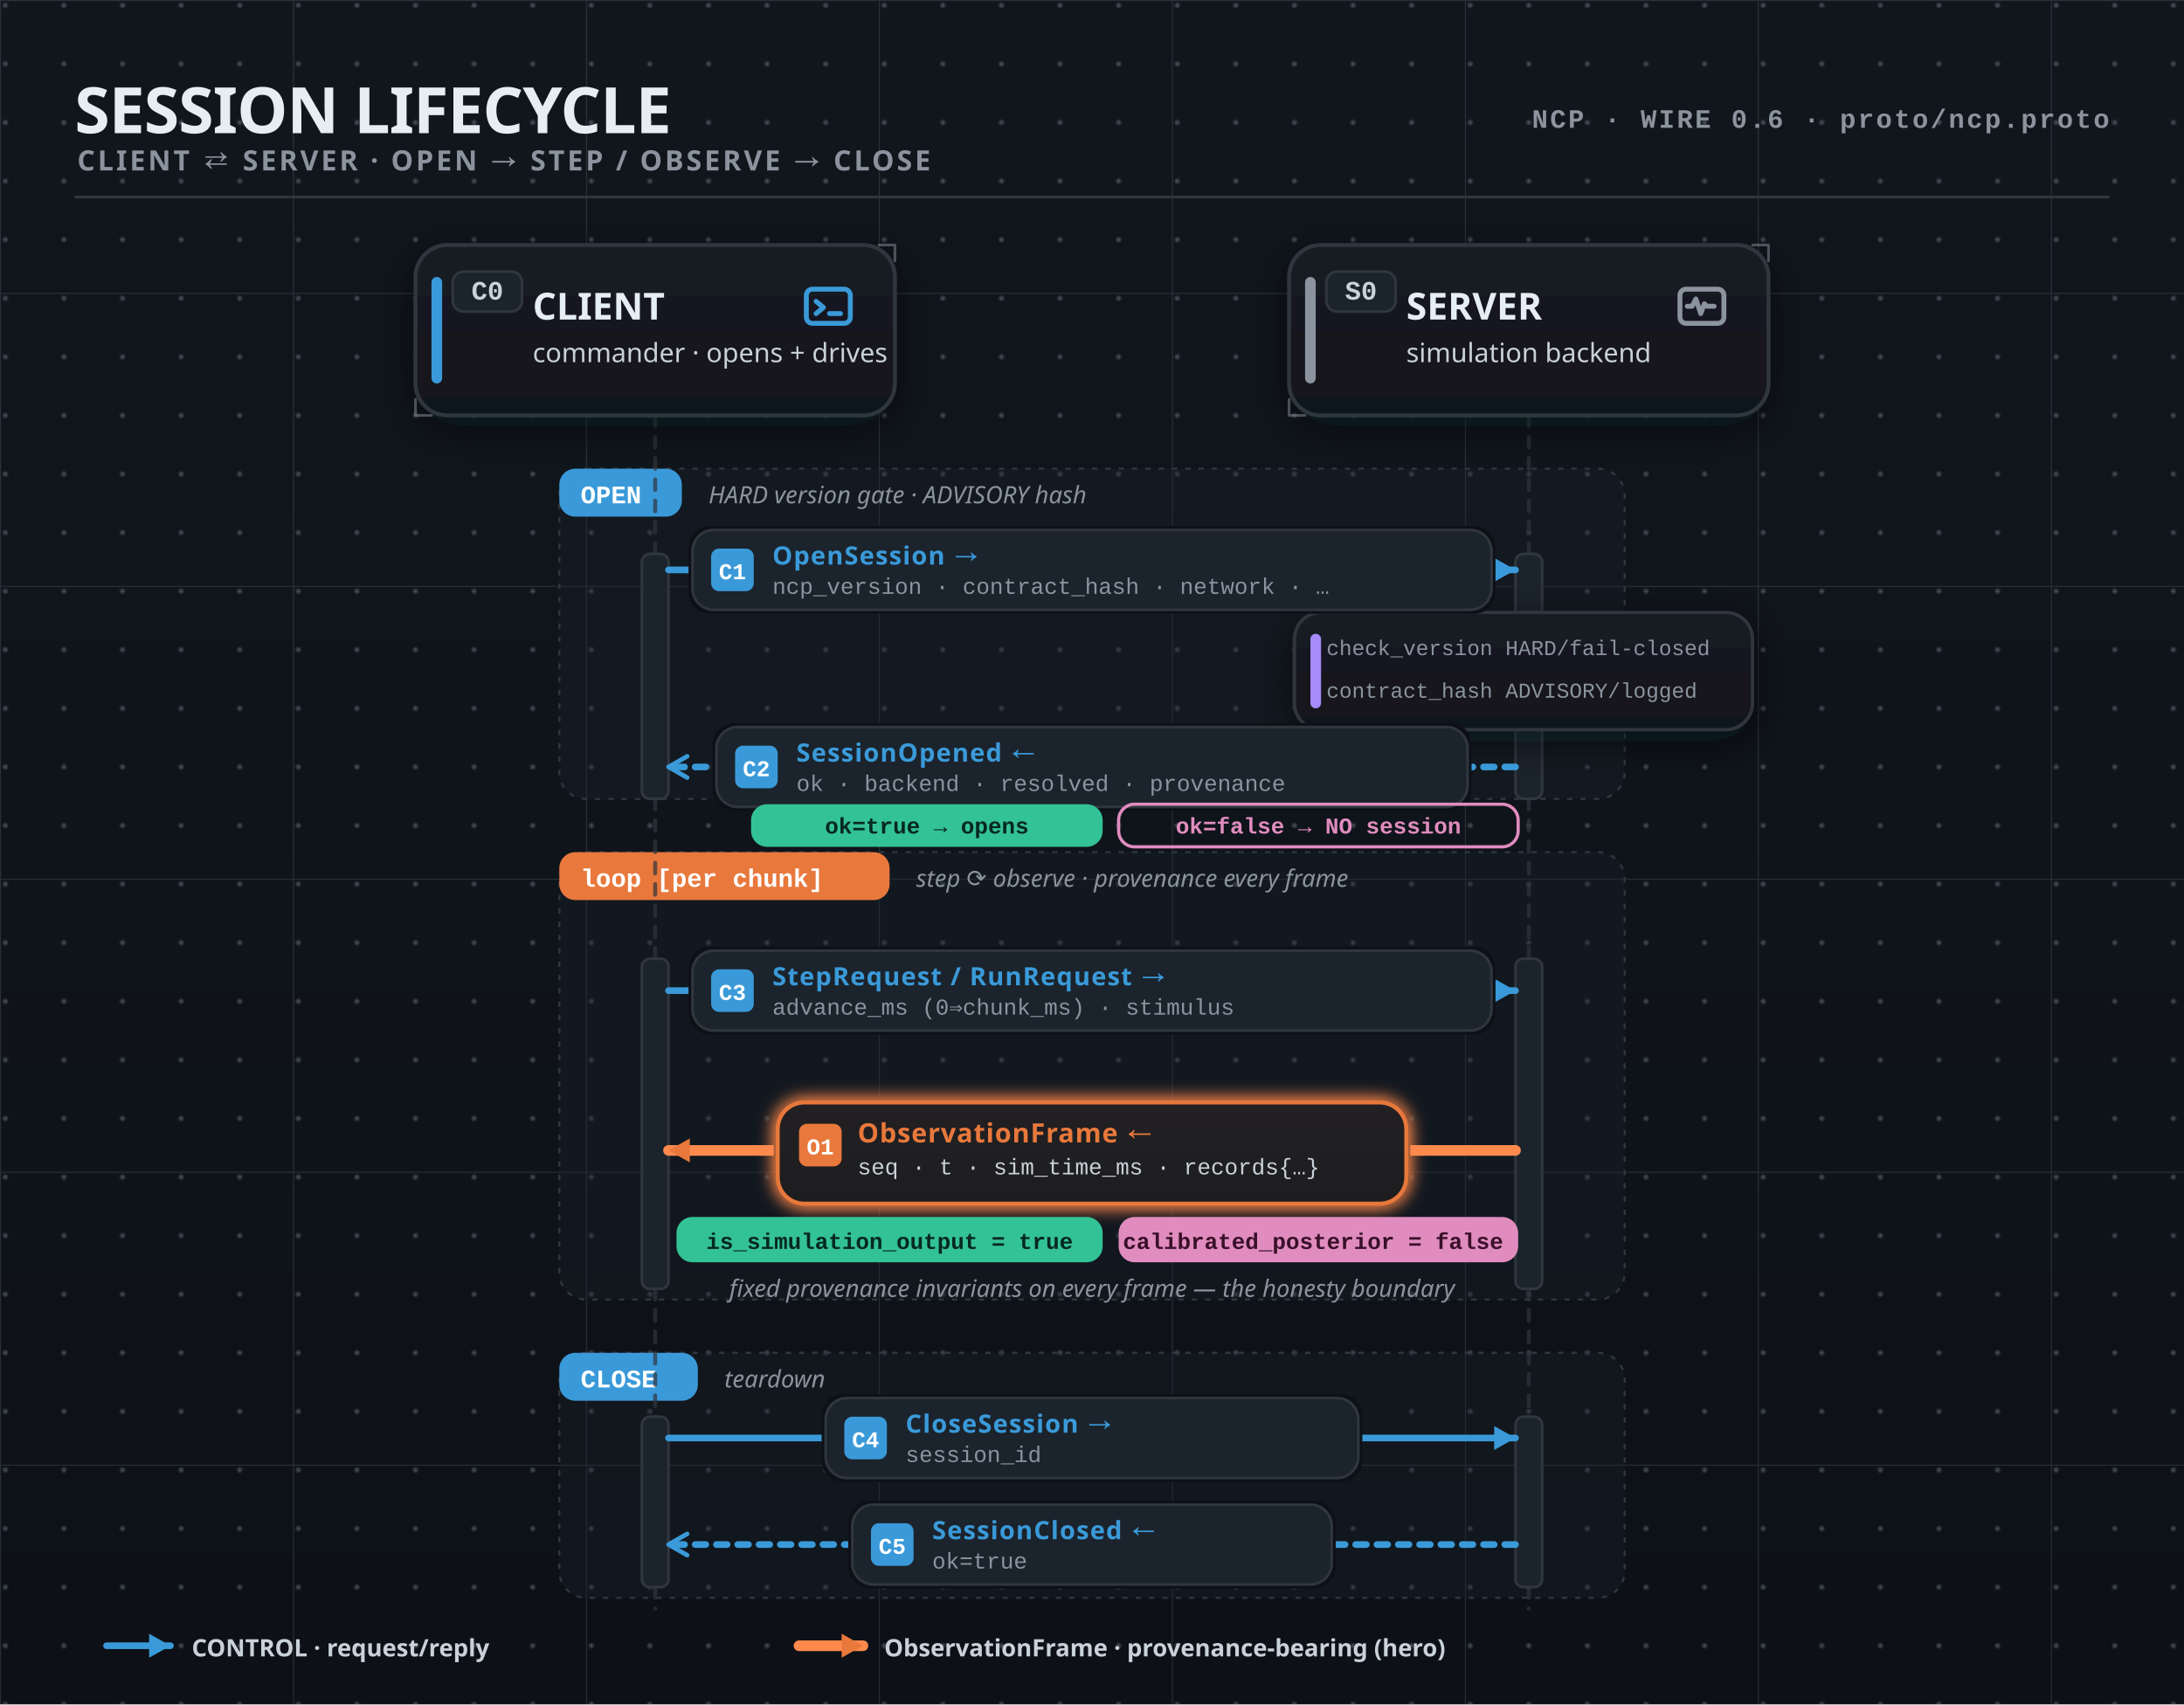
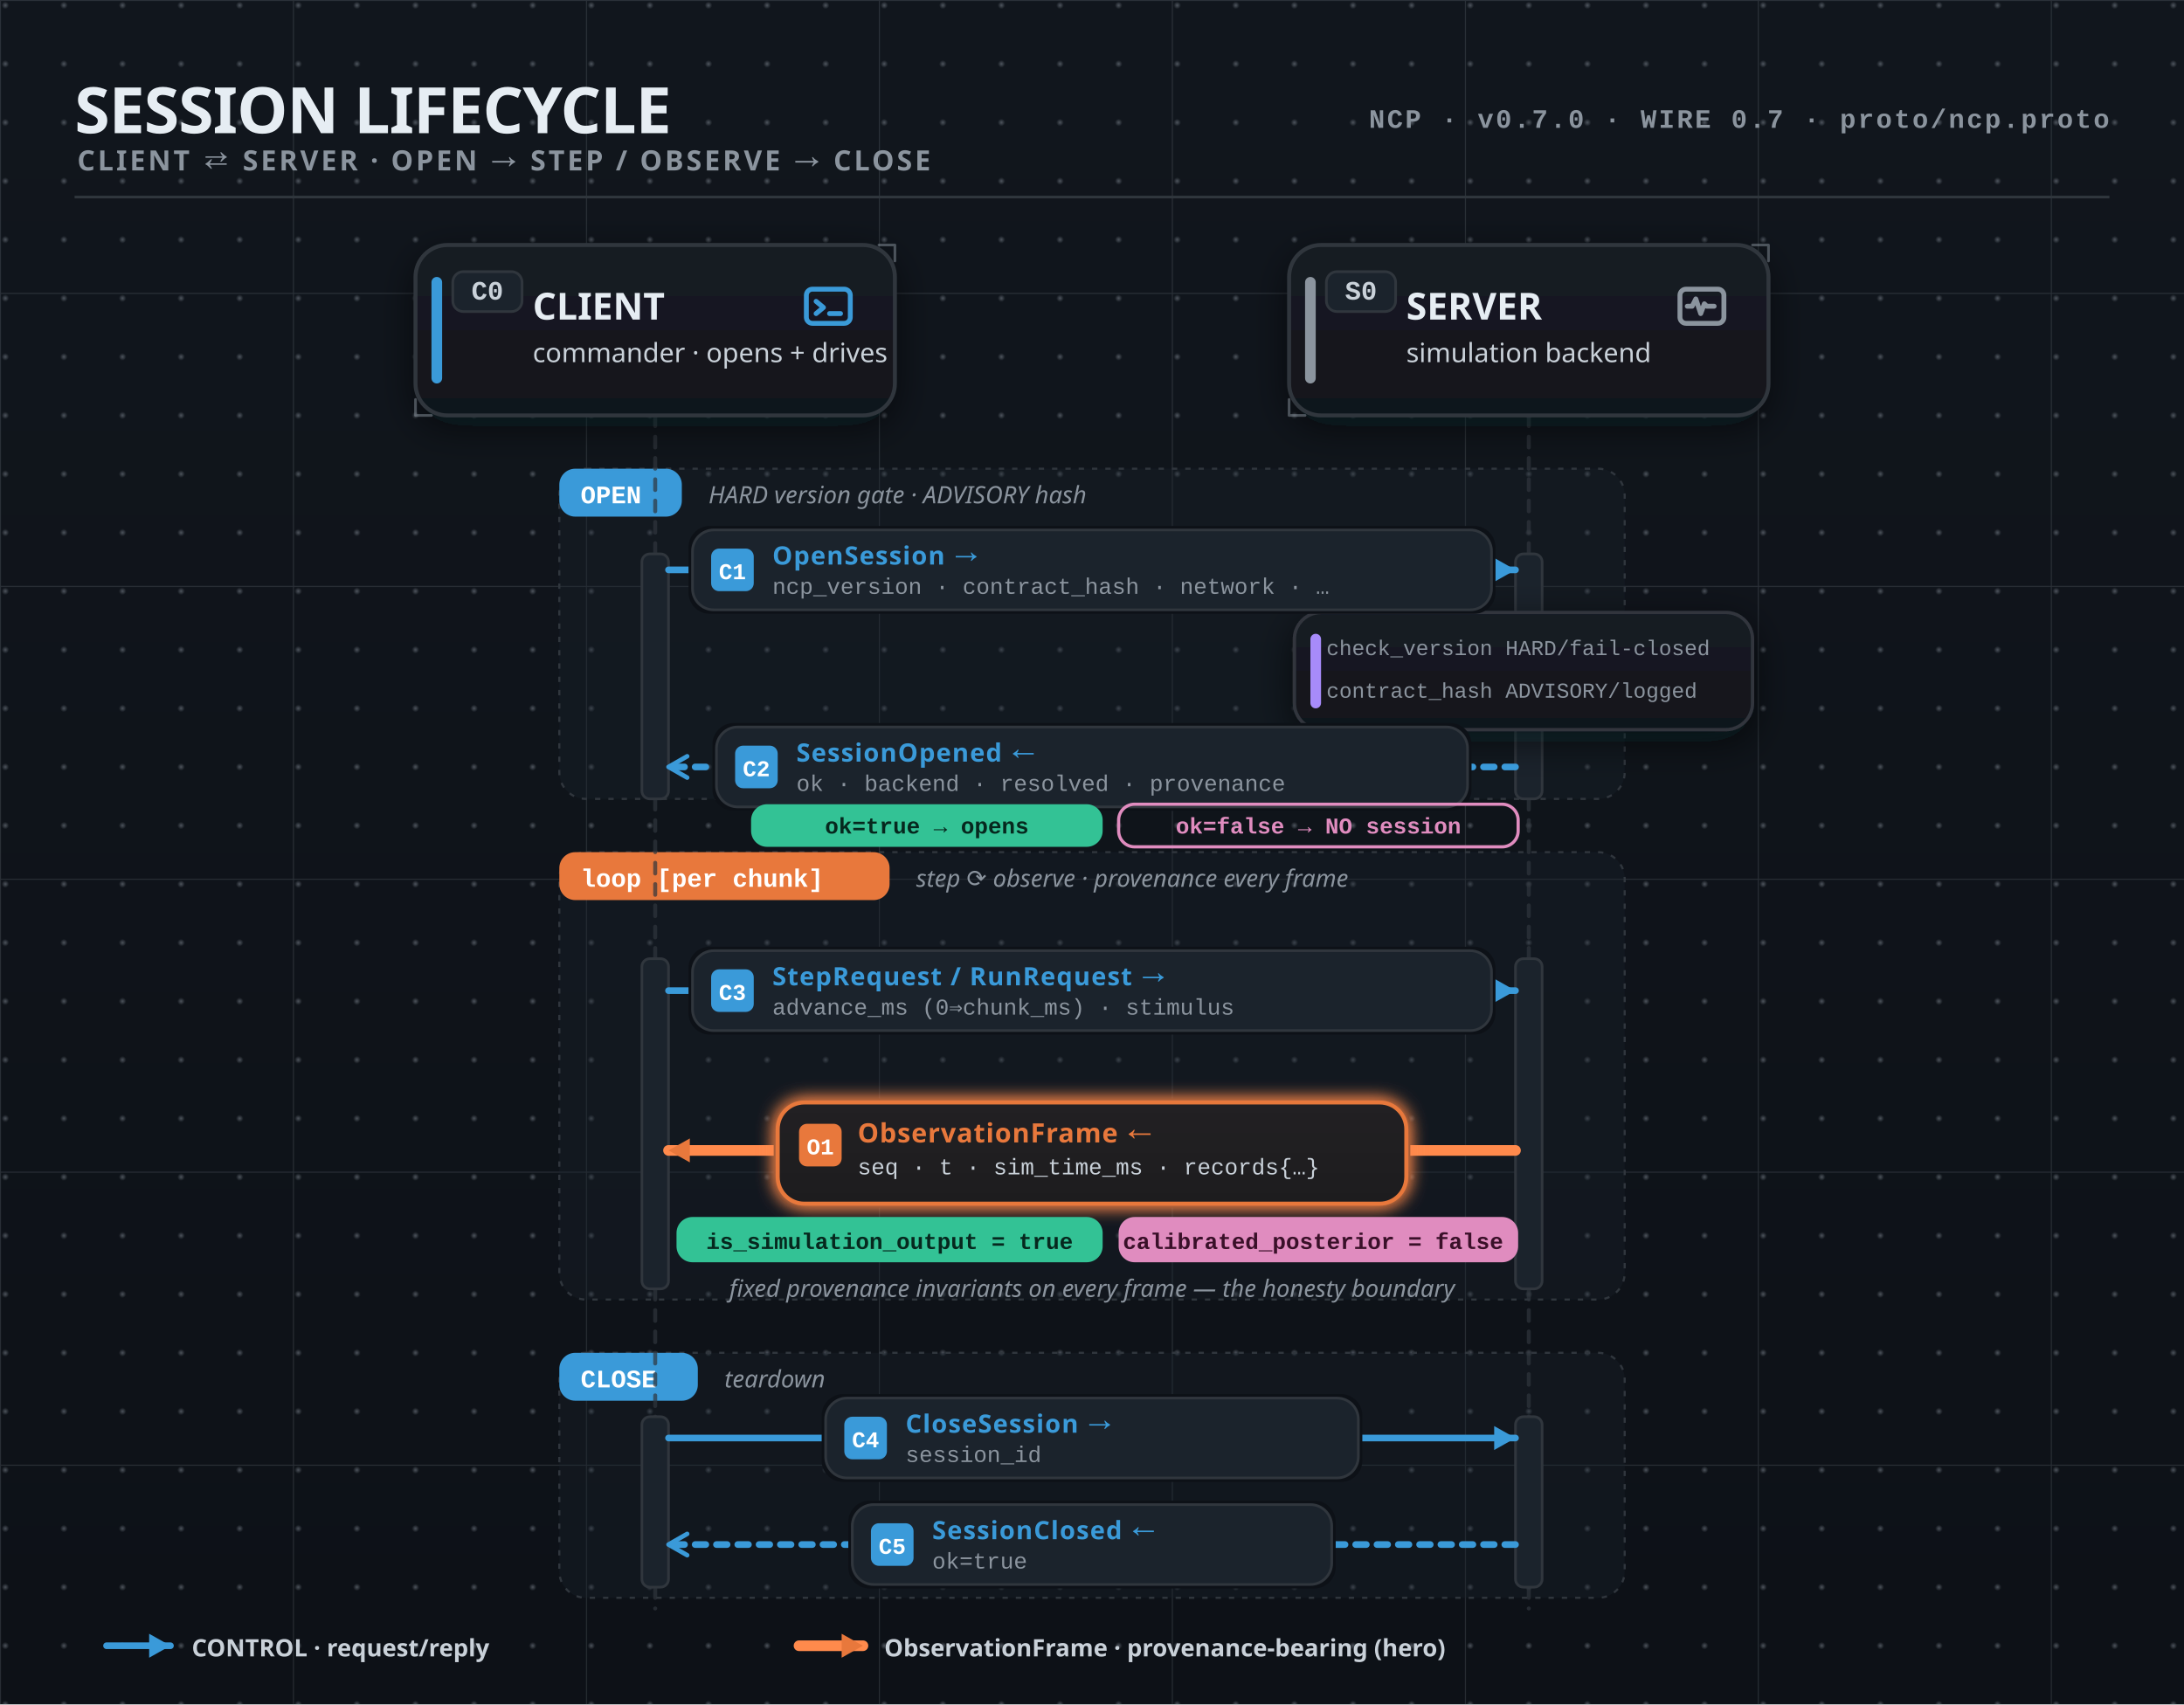
<svg xmlns="http://www.w3.org/2000/svg" width="820" height="640" viewBox="0 0 820 640" font-family="-apple-system, BlinkMacSystemFont, 'Segoe UI', 'Noto Sans', Helvetica, Arial, sans-serif" role="img">
  <defs>
    <linearGradient id="pageBg" x1="0" y1="0" x2="0" y2="1">
      <stop offset="0" stop-color="#11161d" />
      <stop offset="1" stop-color="#0d1117" />
    </linearGradient>
    <linearGradient id="surface" x1="0" y1="0" x2="0" y2="1">
      <stop offset="0" stop-color="#161b22" />
      <stop offset="1" stop-color="#11161d" />
    </linearGradient>
    <linearGradient id="busAction" x1="0" y1="0" x2="1" y2="0">
      <stop offset="0" stop-color="#e8783c" stop-opacity="0.85" />
      <stop offset="0.5" stop-color="#ff8a4c" stop-opacity="1" />
      <stop offset="1" stop-color="#e8783c" stop-opacity="0.85" />
    </linearGradient>
    <linearGradient id="contractHero" x1="0" y1="0" x2="1" y2="1">
      <stop offset="0" stop-color="#a78bfa" />
      <stop offset="1" stop-color="#7c3aed" />
    </linearGradient>
    <radialGradient id="gridDot" cx="0.5" cy="0.5" r="0.5">
      <stop offset="0" stop-color="#8b949e" stop-opacity="0.5" />
      <stop offset="1" stop-color="#8b949e" stop-opacity="0" />
    </radialGradient>
    <pattern id="grid" width="22" height="22" patternUnits="userSpaceOnUse">
      <circle cx="2" cy="2" r="1.4" fill="url(#gridDot)" />
    </pattern>
    <pattern id="gridMajor" width="110" height="110" patternUnits="userSpaceOnUse">
      <path d="M110 0H0V110" fill="none" stroke="#8b949e" stroke-width="0.75" stroke-opacity="0.22" />
    </pattern>
    <filter id="soft" x="-40%" y="-40%" width="180%" height="180%" color-interpolation-filters="sRGB">
      <feDropShadow dx="0" dy="4" stdDeviation="7" flood-color="#05070b" flood-opacity="0.6" />
    </filter>
    <filter id="halo" x="-60%" y="-60%" width="220%" height="220%" color-interpolation-filters="sRGB">
      <feGaussianBlur stdDeviation="3" />
    </filter>
    <filter id="glow" x="-90%" y="-90%" width="280%" height="280%" color-interpolation-filters="sRGB">
      <feGaussianBlur in="SourceGraphic" stdDeviation="3.4" result="b" />
      <feFlood flood-color="#ff8a4c" flood-opacity="0.9" />
      <feComposite in2="b" operator="in" result="g" />
      <feMerge>
        <feMergeNode in="g" />
        <feMergeNode in="g" />
        <feMergeNode in="SourceGraphic" />
      </feMerge>
    </filter>
    <marker id="arrowAction" markerUnits="userSpaceOnUse" markerWidth="12" markerHeight="12" refX="9" refY="5.5" orient="auto">
      <path d="M1,1 L9,5.5 L1,10 Z" fill="#e8783c" />
    </marker>
    <marker id="arrowControl" markerUnits="userSpaceOnUse" markerWidth="12" markerHeight="12" refX="9" refY="5.5" orient="auto">
      <path d="M1,1 L9,5.5 L1,10 Z" fill="#3a9ad9" />
    </marker>
    <marker id="replyControl" markerUnits="userSpaceOnUse" markerWidth="12" markerHeight="12" refX="9" refY="5.5" orient="auto">
      <path d="M2,1.5 L9,5.5 L2,9.5" fill="none" stroke="#3a9ad9" stroke-width="1.7" stroke-linecap="round" stroke-linejoin="round" />
    </marker>
    <marker id="arrowPercep" markerUnits="userSpaceOnUse" markerWidth="12" markerHeight="12" refX="9" refY="5.5" orient="auto">
      <path d="M1,1 L9,5.5 L1,10 Z" fill="#56b4e9" />
    </marker>
    <marker id="tapObserve" markerUnits="userSpaceOnUse" markerWidth="10" markerHeight="10" refX="5" refY="5" orient="auto">
      <circle cx="5" cy="5" r="3.2" fill="none" stroke="#8b949e" stroke-width="1.5" />
    </marker>
    <marker id="arrowContract" markerUnits="userSpaceOnUse" markerWidth="12" markerHeight="12" refX="9" refY="5.5" orient="auto">
      <path d="M1,1 L9,5.5 L1,10 Z" fill="#a78bfa" />
    </marker>
    <marker id="submoduleArrow" markerUnits="userSpaceOnUse" markerWidth="12" markerHeight="12" refX="9" refY="5.5" orient="auto">
      <path d="M2,1.5 L9,5.5 L2,9.5" fill="none" stroke="#8b949e" stroke-width="1.7" stroke-linecap="round" stroke-linejoin="round" />
    </marker>
    <marker id="arrowActive" markerUnits="userSpaceOnUse" markerWidth="12" markerHeight="12" refX="9" refY="5.5" orient="auto">
      <path d="M1,1 L9,5.5 L1,10 Z" fill="#33c295" />
    </marker>
    <marker id="arrowEstop" markerUnits="userSpaceOnUse" markerWidth="12" markerHeight="12" refX="9" refY="5.5" orient="auto">
      <path d="M1,1 L9,5.5 L1,10 Z" fill="#e8783c" stroke="#ffd9c2" stroke-width="0.6" />
    </marker>
    <marker id="arrowHold" markerUnits="userSpaceOnUse" markerWidth="12" markerHeight="12" refX="9" refY="5.5" orient="auto">
      <path d="M1,1 L9,5.5 L1,10 Z" fill="#f0b429" />
    </marker>
    <marker id="arrowMut" markerUnits="userSpaceOnUse" markerWidth="12" markerHeight="12" refX="9" refY="5.5" orient="auto">
      <path d="M1,1 L9,5.5 L1,10 Z" fill="#8b949e" />
    </marker>
    <marker id="arrowConfig" markerUnits="userSpaceOnUse" markerWidth="12" markerHeight="12" refX="9" refY="5.5" orient="auto">
      <path d="M1,1 L9,5.5 L1,10 Z" fill="#e08cbf" />
    </marker>
    <filter id="glowContract" x="-90%" y="-90%" width="280%" height="280%" color-interpolation-filters="sRGB">
      <feGaussianBlur in="SourceGraphic" stdDeviation="3.4" result="b" />
      <feFlood flood-color="#a78bfa" flood-opacity="0.9" />
      <feComposite in2="b" operator="in" result="g" />
      <feMerge>
        <feMergeNode in="g" />
        <feMergeNode in="g" />
        <feMergeNode in="SourceGraphic" />
      </feMerge>
    </filter>
    <filter id="glowActive" x="-90%" y="-90%" width="280%" height="280%" color-interpolation-filters="sRGB">
      <feGaussianBlur in="SourceGraphic" stdDeviation="3.4" result="b" />
      <feFlood flood-color="#33c295" flood-opacity="0.9" />
      <feComposite in2="b" operator="in" result="g" />
      <feMerge>
        <feMergeNode in="g" />
        <feMergeNode in="g" />
        <feMergeNode in="SourceGraphic" />
      </feMerge>
    </filter>
  </defs>
  <rect x="0" y="0" width="820" height="640" rx="0" fill="url(#pageBg)" />
  <rect x="0" y="0" width="820" height="640" rx="0" fill="url(#gridMajor)" />
  <rect x="0" y="0" width="820" height="640" rx="0" fill="url(#grid)" />
  <text x="28" y="50" font-family="-apple-system, BlinkMacSystemFont, 'Segoe UI', 'Noto Sans', Helvetica, Arial, sans-serif" font-size="24" font-weight="800" font-style="normal" fill="#e6edf3" text-anchor="start" letter-spacing="-0.3" text-rendering="geometricPrecision">SESSION LIFECYCLE</text>
  <text x="29" y="64" font-family="-apple-system, BlinkMacSystemFont, 'Segoe UI', 'Noto Sans', Helvetica, Arial, sans-serif" font-size="10.5" font-weight="600" font-style="normal" fill="#8b949e" text-anchor="start" letter-spacing="1.0" text-rendering="geometricPrecision">CLIENT ⇄ SERVER  ·  OPEN → STEP / OBSERVE → CLOSE</text>
  <line x1="28" y1="74" x2="792" y2="74" stroke="#30363d" stroke-width="1" stroke-linecap="butt" />
-   <text x="792" y="48" font-family="ui-monospace, SFMono-Regular, 'SF Mono', Menlo, Consolas, 'Liberation Mono', monospace" font-size="10" font-weight="600" font-style="normal" fill="#8b949e" text-anchor="end" letter-spacing="0.8" text-rendering="geometricPrecision">NCP · WIRE 0.6 · proto/ncp.proto</text>
+   <text x="792" y="48" font-family="ui-monospace, SFMono-Regular, 'SF Mono', Menlo, Consolas, 'Liberation Mono', monospace" font-size="10" font-weight="600" font-style="normal" fill="#8b949e" text-anchor="end" letter-spacing="0.8" text-rendering="geometricPrecision">NCP · v0.7.0 · WIRE 0.7 · proto/ncp.proto</text>
  <rect x="210" y="176" width="400" height="124" rx="10" fill="#1b232c" stroke="#30363d" stroke-width="0.8" stroke-dasharray="2 3" fill-opacity="0.32" />
  <rect x="210" y="176" width="46.0" height="18" rx="6" fill="#3a9ad9" />
  <text x="218" y="189" font-family="ui-monospace, SFMono-Regular, 'SF Mono', Menlo, Consolas, 'Liberation Mono', monospace" font-size="9.5" font-weight="700" font-style="normal" fill="#ffffff" text-anchor="start" text-rendering="geometricPrecision">OPEN</text>
  <text x="266.0" y="189" font-family="-apple-system, BlinkMacSystemFont, 'Segoe UI', 'Noto Sans', Helvetica, Arial, sans-serif" font-size="9" font-weight="500" font-style="italic" fill="#8b949e" text-anchor="start" text-rendering="geometricPrecision">HARD version gate · ADVISORY hash</text>
  <rect x="210" y="320" width="400" height="168" rx="10" fill="#1b232c" stroke="#30363d" stroke-width="0.8" stroke-dasharray="2 3" fill-opacity="0.32" />
  <rect x="210" y="320" width="124.0" height="18" rx="6" fill="#e8783c" />
  <text x="218" y="333" font-family="ui-monospace, SFMono-Regular, 'SF Mono', Menlo, Consolas, 'Liberation Mono', monospace" font-size="9.5" font-weight="700" font-style="normal" fill="#ffffff" text-anchor="start" text-rendering="geometricPrecision">loop  [per chunk]</text>
  <text x="344.0" y="333" font-family="-apple-system, BlinkMacSystemFont, 'Segoe UI', 'Noto Sans', Helvetica, Arial, sans-serif" font-size="9" font-weight="500" font-style="italic" fill="#8b949e" text-anchor="start" text-rendering="geometricPrecision">step ⟳ observe · provenance every frame</text>
  <rect x="210" y="508" width="400" height="92" rx="10" fill="#1b232c" stroke="#30363d" stroke-width="0.8" stroke-dasharray="2 3" fill-opacity="0.32" />
  <rect x="210" y="508" width="52.0" height="18" rx="6" fill="#3a9ad9" />
  <text x="218" y="521" font-family="ui-monospace, SFMono-Regular, 'SF Mono', Menlo, Consolas, 'Liberation Mono', monospace" font-size="9.5" font-weight="700" font-style="normal" fill="#ffffff" text-anchor="start" text-rendering="geometricPrecision">CLOSE</text>
  <text x="272.0" y="521" font-family="-apple-system, BlinkMacSystemFont, 'Segoe UI', 'Noto Sans', Helvetica, Arial, sans-serif" font-size="9" font-weight="500" font-style="italic" fill="#8b949e" text-anchor="start" text-rendering="geometricPrecision">teardown</text>
  <line x1="246" y1="156" x2="246" y2="604" stroke="#30363d" stroke-width="1.5" stroke-linecap="round" stroke-dasharray="4 4" stroke-opacity="0.7" />
  <line x1="574" y1="156" x2="574" y2="604" stroke="#30363d" stroke-width="1.5" stroke-linecap="round" stroke-dasharray="4 4" stroke-opacity="0.7" />
  <rect x="241" y="208" width="10" height="92" rx="3" fill="#1b232c" stroke="#30363d" stroke-width="1" />
  <rect x="569" y="208" width="10" height="92" rx="3" fill="#1b232c" stroke="#30363d" stroke-width="1" />
  <rect x="241" y="360" width="10" height="124" rx="3" fill="#1b232c" stroke="#30363d" stroke-width="1" />
  <rect x="569" y="360" width="10" height="124" rx="3" fill="#1b232c" stroke="#30363d" stroke-width="1" />
  <rect x="241" y="532" width="10" height="64" rx="3" fill="#1b232c" stroke="#30363d" stroke-width="1" />
  <rect x="569" y="532" width="10" height="64" rx="3" fill="#1b232c" stroke="#30363d" stroke-width="1" />
  <rect x="156" y="92" width="180" height="64" rx="12" fill="url(#surface)" filter="url(#soft)" />
  <rect x="156" y="92" width="180" height="64" rx="12" fill="none" stroke="#30363d" stroke-width="1.5" />
  <rect x="162" y="104" width="4" height="40" rx="2" fill="#3a9ad9" />
  <path d="M330,92 L336,92 L336,98" fill="none" stroke="#8b949e" stroke-width="1" stroke-linecap="round" stroke-linejoin="round" stroke-opacity="0.5" />
  <path d="M156,150 L156,156 L162,156" fill="none" stroke="#8b949e" stroke-width="1" stroke-linecap="round" stroke-linejoin="round" stroke-opacity="0.5" />
  <rect x="170" y="102" width="26" height="15" rx="4" fill="#1b232c" stroke="#30363d" stroke-width="1" />
  <text x="183" y="112.5" font-family="ui-monospace, SFMono-Regular, 'SF Mono', Menlo, Consolas, 'Liberation Mono', monospace" font-size="10" font-weight="700" font-style="normal" fill="#c9d1d9" text-anchor="middle" text-rendering="geometricPrecision">C0</text>
  <g transform="translate(300,104) scale(0.9167)" fill="none" stroke="#3a9ad9" stroke-width="2" stroke-linecap="round" stroke-linejoin="round">
    <rect x="3" y="5" width="18" height="14" rx="2.5" />
    <path d="M7 10l3 2.5-3 2.5" />
    <path d="M12.5 15h4.5" />
  </g>
  <text x="200" y="120" font-family="-apple-system, BlinkMacSystemFont, 'Segoe UI', 'Noto Sans', Helvetica, Arial, sans-serif" font-size="14" font-weight="700" font-style="normal" fill="#e6edf3" text-anchor="start" text-rendering="geometricPrecision">CLIENT</text>
  <text x="200" y="136" font-family="-apple-system, BlinkMacSystemFont, 'Segoe UI', 'Noto Sans', Helvetica, Arial, sans-serif" font-size="10" font-weight="500" font-style="normal" fill="#c9d1d9" text-anchor="start" text-rendering="geometricPrecision">commander · opens + drives</text>
  <rect x="484" y="92" width="180" height="64" rx="12" fill="url(#surface)" filter="url(#soft)" />
  <rect x="484" y="92" width="180" height="64" rx="12" fill="none" stroke="#30363d" stroke-width="1.5" />
  <rect x="490" y="104" width="4" height="40" rx="2" fill="#8b949e" />
  <path d="M658,92 L664,92 L664,98" fill="none" stroke="#8b949e" stroke-width="1" stroke-linecap="round" stroke-linejoin="round" stroke-opacity="0.5" />
  <path d="M484,150 L484,156 L490,156" fill="none" stroke="#8b949e" stroke-width="1" stroke-linecap="round" stroke-linejoin="round" stroke-opacity="0.5" />
  <rect x="498" y="102" width="26" height="15" rx="4" fill="#1b232c" stroke="#30363d" stroke-width="1" />
  <text x="511" y="112.5" font-family="ui-monospace, SFMono-Regular, 'SF Mono', Menlo, Consolas, 'Liberation Mono', monospace" font-size="10" font-weight="700" font-style="normal" fill="#c9d1d9" text-anchor="middle" text-rendering="geometricPrecision">S0</text>
  <g transform="translate(628,104) scale(0.9167)" fill="none" stroke="#8b949e" stroke-width="2" stroke-linecap="round" stroke-linejoin="round">
    <rect x="3" y="5" width="18" height="14" rx="2.5" />
    <path d="M6 12h2l1.5-3 2 6 1.5-4 1 1h3" />
  </g>
  <text x="528" y="120" font-family="-apple-system, BlinkMacSystemFont, 'Segoe UI', 'Noto Sans', Helvetica, Arial, sans-serif" font-size="14" font-weight="700" font-style="normal" fill="#e6edf3" text-anchor="start" text-rendering="geometricPrecision">SERVER</text>
  <text x="528" y="136" font-family="-apple-system, BlinkMacSystemFont, 'Segoe UI', 'Noto Sans', Helvetica, Arial, sans-serif" font-size="10" font-weight="500" font-style="normal" fill="#c9d1d9" text-anchor="start" text-rendering="geometricPrecision">simulation backend</text>
  <rect x="486" y="230" width="172" height="44" rx="10" fill="url(#surface)" stroke="#30363d" stroke-width="1.25" filter="url(#soft)" />
  <rect x="492" y="238" width="4" height="28" rx="2" fill="#a78bfa" />
  <text x="498" y="246" font-family="ui-monospace, SFMono-Regular, 'SF Mono', Menlo, Consolas, 'Liberation Mono', monospace" font-size="8" font-weight="500" font-style="normal" fill="#8b949e" text-anchor="start" text-rendering="geometricPrecision">check_version  HARD/fail-closed</text>
  <text x="498" y="262" font-family="ui-monospace, SFMono-Regular, 'SF Mono', Menlo, Consolas, 'Liberation Mono', monospace" font-size="8" font-weight="500" font-style="normal" fill="#8b949e" text-anchor="start" text-rendering="geometricPrecision">contract_hash  ADVISORY/logged</text>
  <line x1="251" y1="214" x2="569" y2="214" stroke="#3a9ad9" stroke-width="2.5" stroke-linecap="round" marker-end="url(#arrowControl)" />
  <rect x="258.5" y="197.5" width="303" height="33" rx="8" fill="#0d1117" />
  <rect x="260.0" y="199" width="300" height="30" rx="8" fill="#1b232c" stroke="#30363d" stroke-width="1" />
  <rect x="267.0" y="206" width="16" height="16" rx="3" fill="#3a9ad9" />
  <text x="275.0" y="217.5" font-family="ui-monospace, SFMono-Regular, 'SF Mono', Menlo, Consolas, 'Liberation Mono', monospace" font-size="8.5" font-weight="700" font-style="normal" fill="#ffffff" text-anchor="middle" text-rendering="geometricPrecision">C1</text>
  <text x="290.0" y="212" font-family="-apple-system, BlinkMacSystemFont, 'Segoe UI', 'Noto Sans', Helvetica, Arial, sans-serif" font-size="9.5" font-weight="700" font-style="normal" fill="#3a9ad9" text-anchor="start" letter-spacing="0.4" text-rendering="geometricPrecision">OpenSession  →</text>
  <text x="290.0" y="223" font-family="ui-monospace, SFMono-Regular, 'SF Mono', Menlo, Consolas, 'Liberation Mono', monospace" font-size="8.5" font-weight="500" font-style="normal" fill="#8b949e" text-anchor="start" text-rendering="geometricPrecision">ncp_version · contract_hash · network · …</text>
  <line x1="569" y1="288" x2="251" y2="288" stroke="#3a9ad9" stroke-width="2.5" stroke-linecap="round" stroke-dasharray="4 4" marker-end="url(#replyControl)" />
  <rect x="267.5" y="271.5" width="285" height="33" rx="8" fill="#0d1117" />
  <rect x="269.0" y="273" width="282" height="30" rx="8" fill="#1b232c" stroke="#30363d" stroke-width="1" />
  <rect x="276.0" y="280" width="16" height="16" rx="3" fill="#3a9ad9" />
  <text x="284.0" y="291.5" font-family="ui-monospace, SFMono-Regular, 'SF Mono', Menlo, Consolas, 'Liberation Mono', monospace" font-size="8.5" font-weight="700" font-style="normal" fill="#ffffff" text-anchor="middle" text-rendering="geometricPrecision">C2</text>
  <text x="299.0" y="286" font-family="-apple-system, BlinkMacSystemFont, 'Segoe UI', 'Noto Sans', Helvetica, Arial, sans-serif" font-size="9.5" font-weight="700" font-style="normal" fill="#3a9ad9" text-anchor="start" letter-spacing="0.4" text-rendering="geometricPrecision">SessionOpened  ←</text>
  <text x="299.0" y="297" font-family="ui-monospace, SFMono-Regular, 'SF Mono', Menlo, Consolas, 'Liberation Mono', monospace" font-size="8.5" font-weight="500" font-style="normal" fill="#8b949e" text-anchor="start" text-rendering="geometricPrecision">ok · backend · resolved · provenance</text>
  <rect x="282" y="302" width="132" height="16" rx="6" fill="#33c295" />
  <text x="348" y="313" font-family="ui-monospace, SFMono-Regular, 'SF Mono', Menlo, Consolas, 'Liberation Mono', monospace" font-size="8.5" font-weight="700" font-style="normal" fill="#06281e" text-anchor="middle" text-rendering="geometricPrecision">ok=true → opens</text>
  <rect x="420" y="302" width="150" height="16" rx="6" fill="none" stroke="#e08cbf" stroke-width="1.2" />
  <text x="495" y="313" font-family="ui-monospace, SFMono-Regular, 'SF Mono', Menlo, Consolas, 'Liberation Mono', monospace" font-size="8.5" font-weight="700" font-style="normal" fill="#e08cbf" text-anchor="middle" text-rendering="geometricPrecision">ok=false → NO session</text>
  <line x1="251" y1="372" x2="569" y2="372" stroke="#3a9ad9" stroke-width="2.5" stroke-linecap="round" marker-end="url(#arrowControl)" />
  <rect x="258.5" y="355.5" width="303" height="33" rx="8" fill="#0d1117" />
  <rect x="260.0" y="357" width="300" height="30" rx="8" fill="#1b232c" stroke="#30363d" stroke-width="1" />
  <rect x="267.0" y="364" width="16" height="16" rx="3" fill="#3a9ad9" />
  <text x="275.0" y="375.5" font-family="ui-monospace, SFMono-Regular, 'SF Mono', Menlo, Consolas, 'Liberation Mono', monospace" font-size="8.5" font-weight="700" font-style="normal" fill="#ffffff" text-anchor="middle" text-rendering="geometricPrecision">C3</text>
  <text x="290.0" y="370" font-family="-apple-system, BlinkMacSystemFont, 'Segoe UI', 'Noto Sans', Helvetica, Arial, sans-serif" font-size="9.5" font-weight="700" font-style="normal" fill="#3a9ad9" text-anchor="start" letter-spacing="0.4" text-rendering="geometricPrecision">StepRequest / RunRequest  →</text>
  <text x="290.0" y="381" font-family="ui-monospace, SFMono-Regular, 'SF Mono', Menlo, Consolas, 'Liberation Mono', monospace" font-size="8.5" font-weight="500" font-style="normal" fill="#8b949e" text-anchor="start" text-rendering="geometricPrecision">advance_ms (0⇒chunk_ms) · stimulus</text>
  <line x1="569" y1="432" x2="251" y2="432" stroke="#e8783c" stroke-width="9" stroke-linecap="round" stroke-opacity="0.4" filter="url(#halo)" />
  <line x1="569" y1="432" x2="251" y2="432" stroke="#ff8a4c" stroke-width="4" stroke-linecap="round" marker-end="url(#arrowAction)" />
  <line x1="320" y1="427" x2="320" y2="437" stroke="#e8783c" stroke-width="1" stroke-linecap="round" stroke-opacity="0.7" />
  <line x1="410" y1="427" x2="410" y2="437" stroke="#e8783c" stroke-width="1" stroke-linecap="round" stroke-opacity="0.7" />
  <line x1="500" y1="427" x2="500" y2="437" stroke="#e8783c" stroke-width="1" stroke-linecap="round" stroke-opacity="0.7" />
  <rect x="290.5" y="412.5" width="239" height="41" rx="10" fill="#0d1117" />
  <rect x="292.0" y="414" width="236" height="38" rx="10" fill="url(#surface)" stroke="#e8783c" stroke-width="1.5" filter="url(#glow)" />
  <rect x="292.0" y="414" width="236" height="38" rx="10" fill="#e8783c" fill-opacity="0.06" />
  <rect x="300.0" y="422" width="16" height="16" rx="3" fill="#e8783c" />
  <text x="308.0" y="433.5" font-family="ui-monospace, SFMono-Regular, 'SF Mono', Menlo, Consolas, 'Liberation Mono', monospace" font-size="8.5" font-weight="700" font-style="normal" fill="#ffffff" text-anchor="middle" text-rendering="geometricPrecision">O1</text>
  <text x="322.0" y="429" font-family="-apple-system, BlinkMacSystemFont, 'Segoe UI', 'Noto Sans', Helvetica, Arial, sans-serif" font-size="10" font-weight="700" font-style="normal" fill="#e8783c" text-anchor="start" letter-spacing="0.3" text-rendering="geometricPrecision">ObservationFrame  ←</text>
  <text x="322.0" y="441" font-family="ui-monospace, SFMono-Regular, 'SF Mono', Menlo, Consolas, 'Liberation Mono', monospace" font-size="8.5" font-weight="500" font-style="normal" fill="#c9d1d9" text-anchor="start" text-rendering="geometricPrecision">seq · t · sim_time_ms · records{…}</text>
  <rect x="254" y="457" width="160" height="17" rx="6" fill="#33c295" />
  <text x="334" y="469" font-family="ui-monospace, SFMono-Regular, 'SF Mono', Menlo, Consolas, 'Liberation Mono', monospace" font-size="8.5" font-weight="700" font-style="normal" fill="#06281e" text-anchor="middle" text-rendering="geometricPrecision">is_simulation_output = true</text>
  <rect x="420" y="457" width="150" height="17" rx="6" fill="#e08cbf" />
  <text x="493" y="469" font-family="ui-monospace, SFMono-Regular, 'SF Mono', Menlo, Consolas, 'Liberation Mono', monospace" font-size="8.5" font-weight="700" font-style="normal" fill="#3a1029" text-anchor="middle" text-rendering="geometricPrecision">calibrated_posterior = false</text>
  <text x="410" y="487" font-family="-apple-system, BlinkMacSystemFont, 'Segoe UI', 'Noto Sans', Helvetica, Arial, sans-serif" font-size="9" font-weight="500" font-style="italic" fill="#8b949e" text-anchor="middle" text-rendering="geometricPrecision">fixed provenance invariants on every frame — the honesty boundary</text>
  <line x1="251" y1="540" x2="569" y2="540" stroke="#3a9ad9" stroke-width="2.5" stroke-linecap="round" marker-end="url(#arrowControl)" />
  <rect x="308.5" y="523.5" width="203" height="33" rx="8" fill="#0d1117" />
  <rect x="310.0" y="525" width="200" height="30" rx="8" fill="#1b232c" stroke="#30363d" stroke-width="1" />
  <rect x="317.0" y="532" width="16" height="16" rx="3" fill="#3a9ad9" />
  <text x="325.0" y="543.5" font-family="ui-monospace, SFMono-Regular, 'SF Mono', Menlo, Consolas, 'Liberation Mono', monospace" font-size="8.5" font-weight="700" font-style="normal" fill="#ffffff" text-anchor="middle" text-rendering="geometricPrecision">C4</text>
  <text x="340.0" y="538" font-family="-apple-system, BlinkMacSystemFont, 'Segoe UI', 'Noto Sans', Helvetica, Arial, sans-serif" font-size="9.5" font-weight="700" font-style="normal" fill="#3a9ad9" text-anchor="start" letter-spacing="0.4" text-rendering="geometricPrecision">CloseSession  →</text>
  <text x="340.0" y="549" font-family="ui-monospace, SFMono-Regular, 'SF Mono', Menlo, Consolas, 'Liberation Mono', monospace" font-size="8.5" font-weight="500" font-style="normal" fill="#8b949e" text-anchor="start" text-rendering="geometricPrecision">session_id</text>
  <line x1="569" y1="580" x2="251" y2="580" stroke="#3a9ad9" stroke-width="2.5" stroke-linecap="round" stroke-dasharray="4 4" marker-end="url(#replyControl)" />
  <rect x="318.5" y="563.5" width="183" height="33" rx="8" fill="#0d1117" />
  <rect x="320.0" y="565" width="180" height="30" rx="8" fill="#1b232c" stroke="#30363d" stroke-width="1" />
  <rect x="327.0" y="572" width="16" height="16" rx="3" fill="#3a9ad9" />
  <text x="335.0" y="583.5" font-family="ui-monospace, SFMono-Regular, 'SF Mono', Menlo, Consolas, 'Liberation Mono', monospace" font-size="8.5" font-weight="700" font-style="normal" fill="#ffffff" text-anchor="middle" text-rendering="geometricPrecision">C5</text>
  <text x="350.0" y="578" font-family="-apple-system, BlinkMacSystemFont, 'Segoe UI', 'Noto Sans', Helvetica, Arial, sans-serif" font-size="9.5" font-weight="700" font-style="normal" fill="#3a9ad9" text-anchor="start" letter-spacing="0.4" text-rendering="geometricPrecision">SessionClosed  ←</text>
  <text x="350.0" y="589" font-family="ui-monospace, SFMono-Regular, 'SF Mono', Menlo, Consolas, 'Liberation Mono', monospace" font-size="8.5" font-weight="500" font-style="normal" fill="#8b949e" text-anchor="start" text-rendering="geometricPrecision">ok=true</text>
  <line x1="40" y1="618" x2="64" y2="618" stroke="#3a9ad9" stroke-width="2.5" stroke-linecap="round" marker-end="url(#arrowControl)" />
  <text x="72" y="622" font-family="-apple-system, BlinkMacSystemFont, 'Segoe UI', 'Noto Sans', Helvetica, Arial, sans-serif" font-size="9" font-weight="600" font-style="normal" fill="#c9d1d9" text-anchor="start" text-rendering="geometricPrecision">CONTROL · request/reply</text>
  <line x1="300" y1="618" x2="324" y2="618" stroke="#ff8a4c" stroke-width="4" stroke-linecap="round" marker-end="url(#arrowAction)" />
  <text x="332" y="622" font-family="-apple-system, BlinkMacSystemFont, 'Segoe UI', 'Noto Sans', Helvetica, Arial, sans-serif" font-size="9" font-weight="600" font-style="normal" fill="#c9d1d9" text-anchor="start" text-rendering="geometricPrecision">ObservationFrame · provenance-bearing (hero)</text>
</svg>
